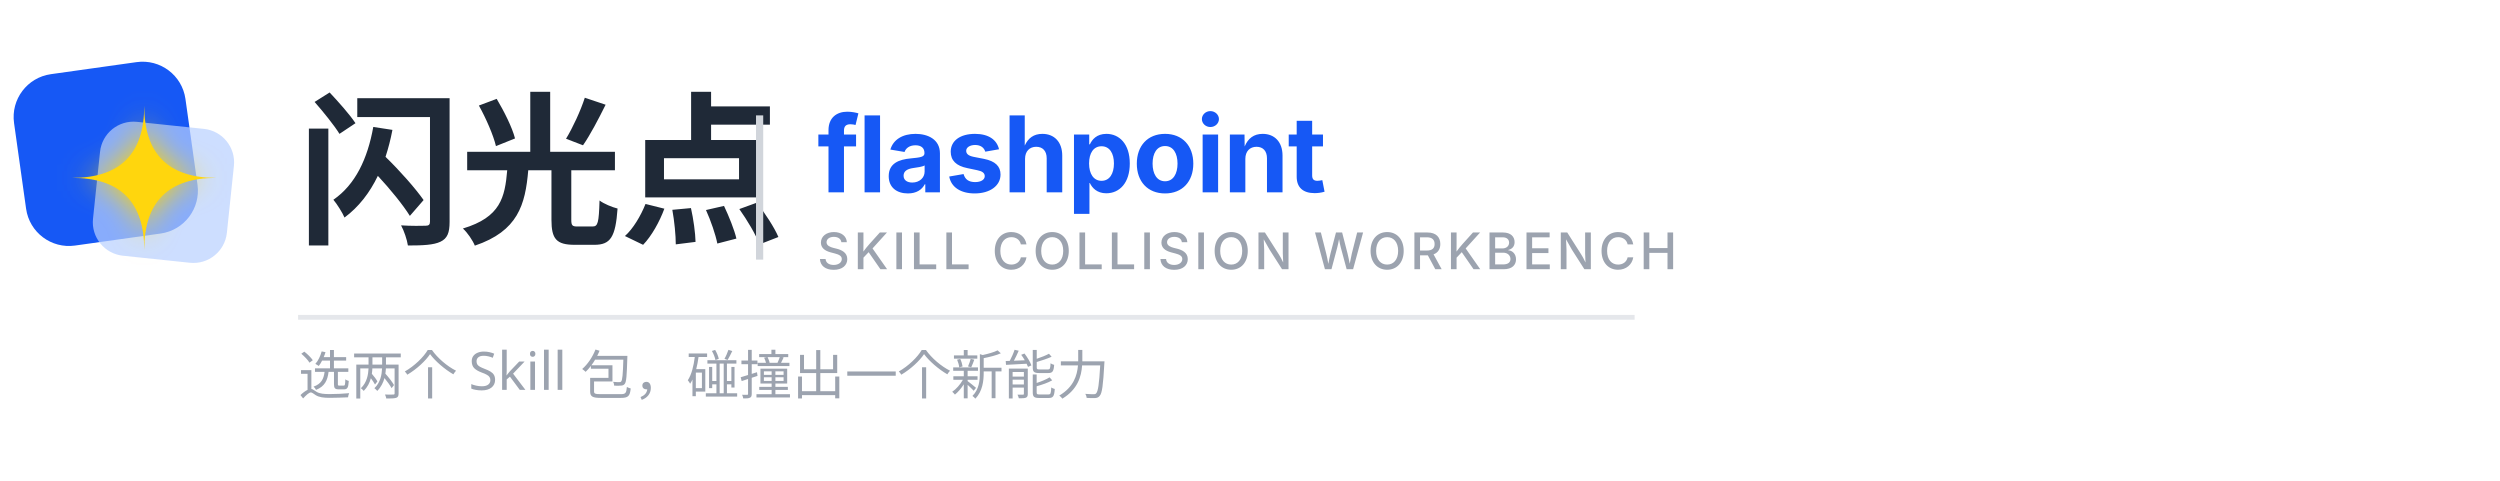
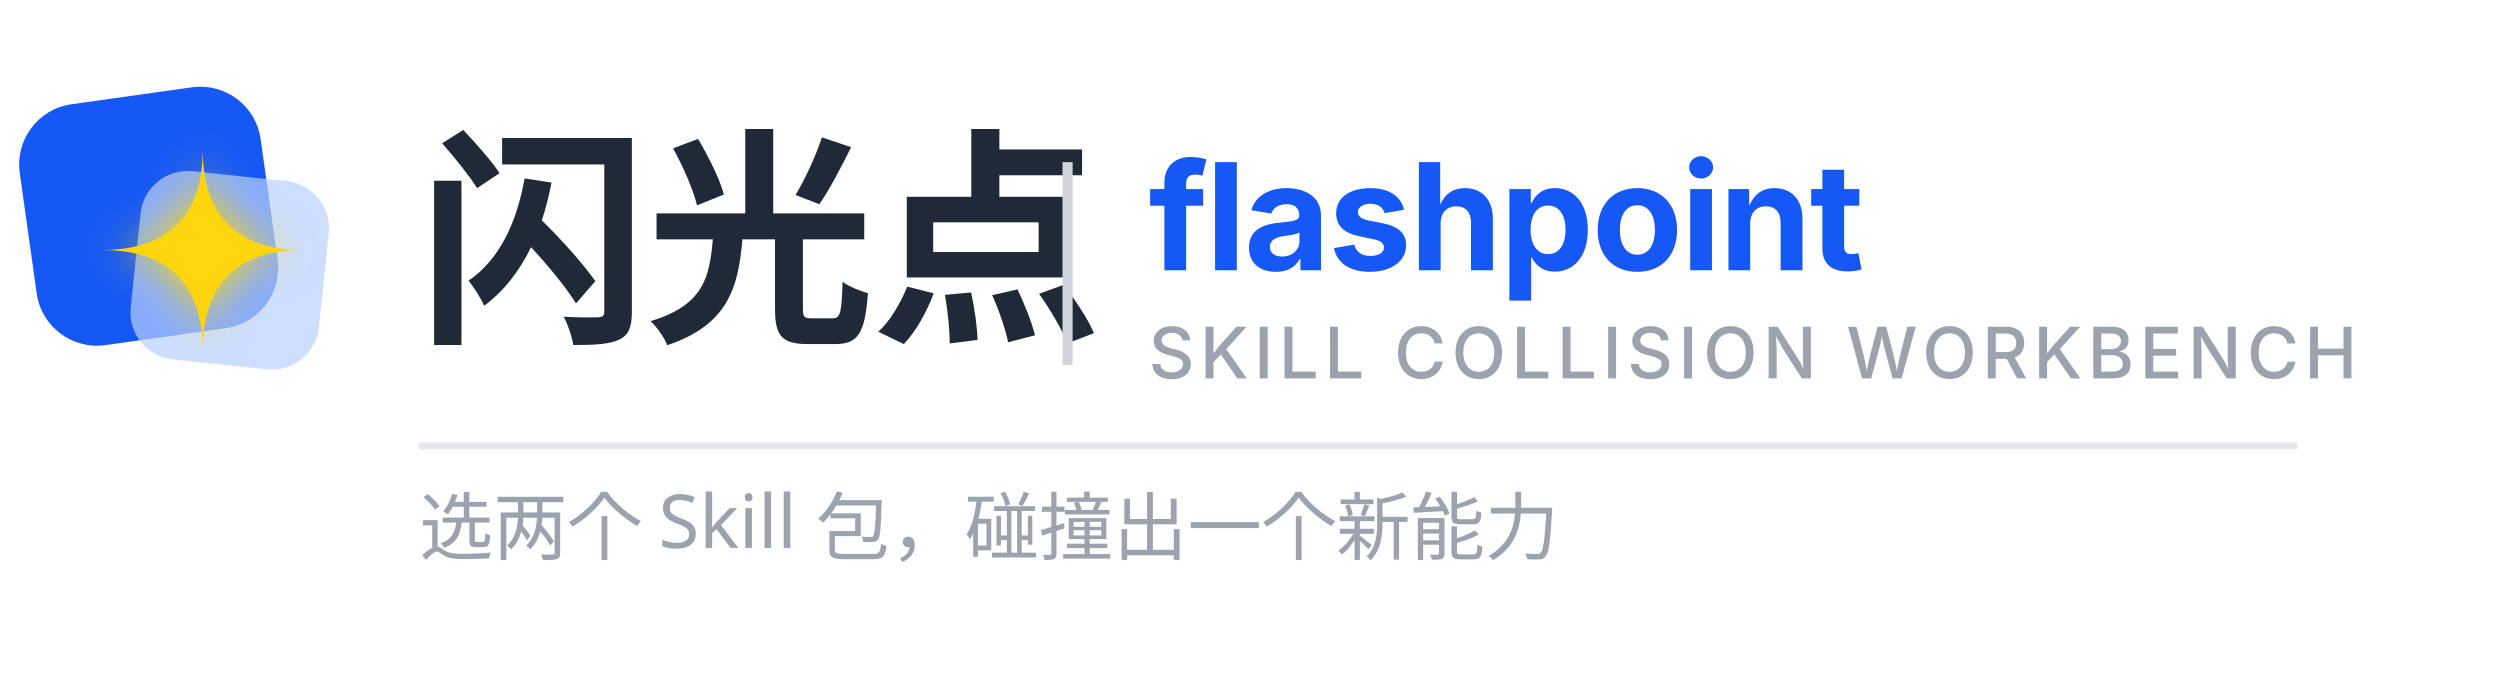
- <svg xmlns="http://www.w3.org/2000/svg" width="520" height="100" viewBox="0 0 520 100">
+ <svg xmlns="http://www.w3.org/2000/svg" width="370" height="100" viewBox="0 0 370 100">
  <defs>
    <filter id="glow">
      <feGaussianBlur in="SourceGraphic" stdDeviation="3" result="blur" />
      <feMerge>
        <feMergeNode in="blur" />
        <feMergeNode in="SourceGraphic" />
      </feMerge>
    </filter>
  </defs>
  <g>
    <rect x="4" y="14" width="36" height="36" rx="9" fill="#1658F5" transform="rotate(-8 22 32)" />
    <rect x="20" y="26" width="28" height="28" rx="7" fill="#B8D0FF" opacity=".7" transform="rotate(6 34 40)" />
    <path d="M30 22 C30 32 25 37 15 37 C25 37 30 42 30 52 C30 42 35 37 45 37 C35 37 30 32 30 22 Z" fill="#FFD60A" filter="url(#glow)" />
  </g>
  <text x="62" y="48" font-family="'Noto Sans SC','PingFang SC',sans-serif" font-size="34" font-weight="900" fill="#1F2937" letter-spacing="-0.5">闪光点</text>
  <line x1="158" y1="24" x2="158" y2="54" stroke="#D1D5DB" stroke-width="1.5" />
  <text x="170" y="40" font-family="'Inter',sans-serif" font-size="22" font-weight="700" fill="#1658F5" letter-spacing="-.3">flashpoint</text>
  <text x="170" y="56" font-family="'Inter',sans-serif" font-size="10.5" font-weight="500" fill="#9CA3AF" letter-spacing=".8">SKILL COLLISION WORKBENCH</text>
  <line x1="62" y1="66" x2="340" y2="66" stroke="#E5E7EB" stroke-width="1" />
  <text x="62" y="82" font-family="'Noto Sans SC',sans-serif" font-size="11" fill="#9CA3AF">选两个 Skill 包，碰撞出一个新能力</text>
</svg>
